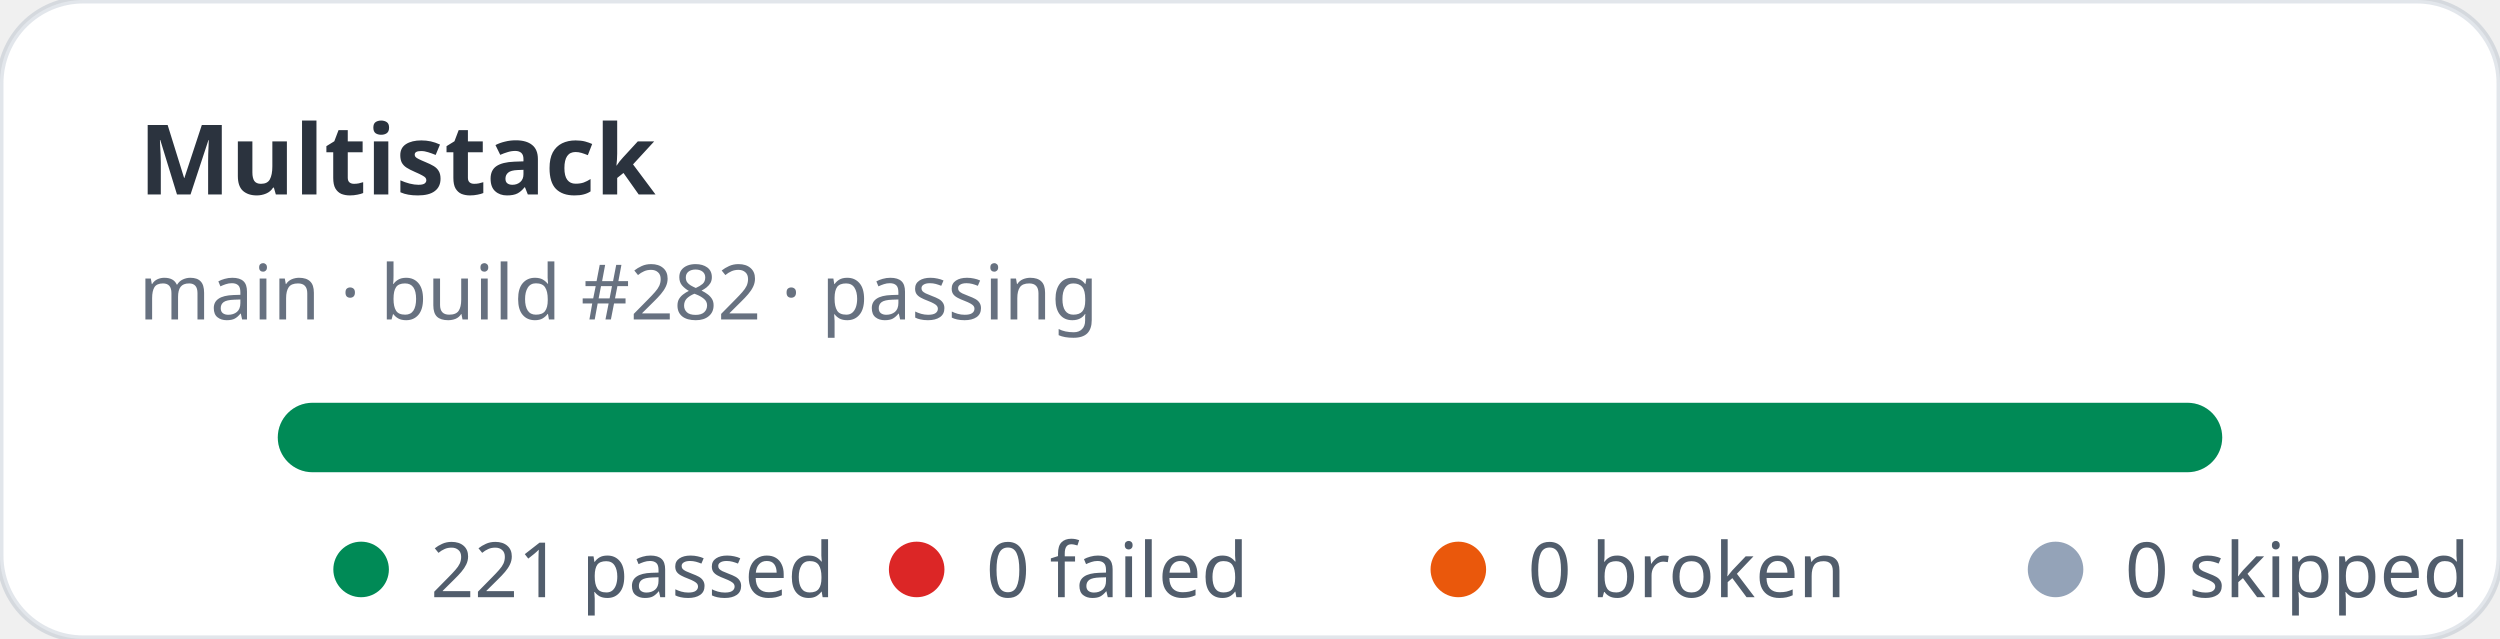
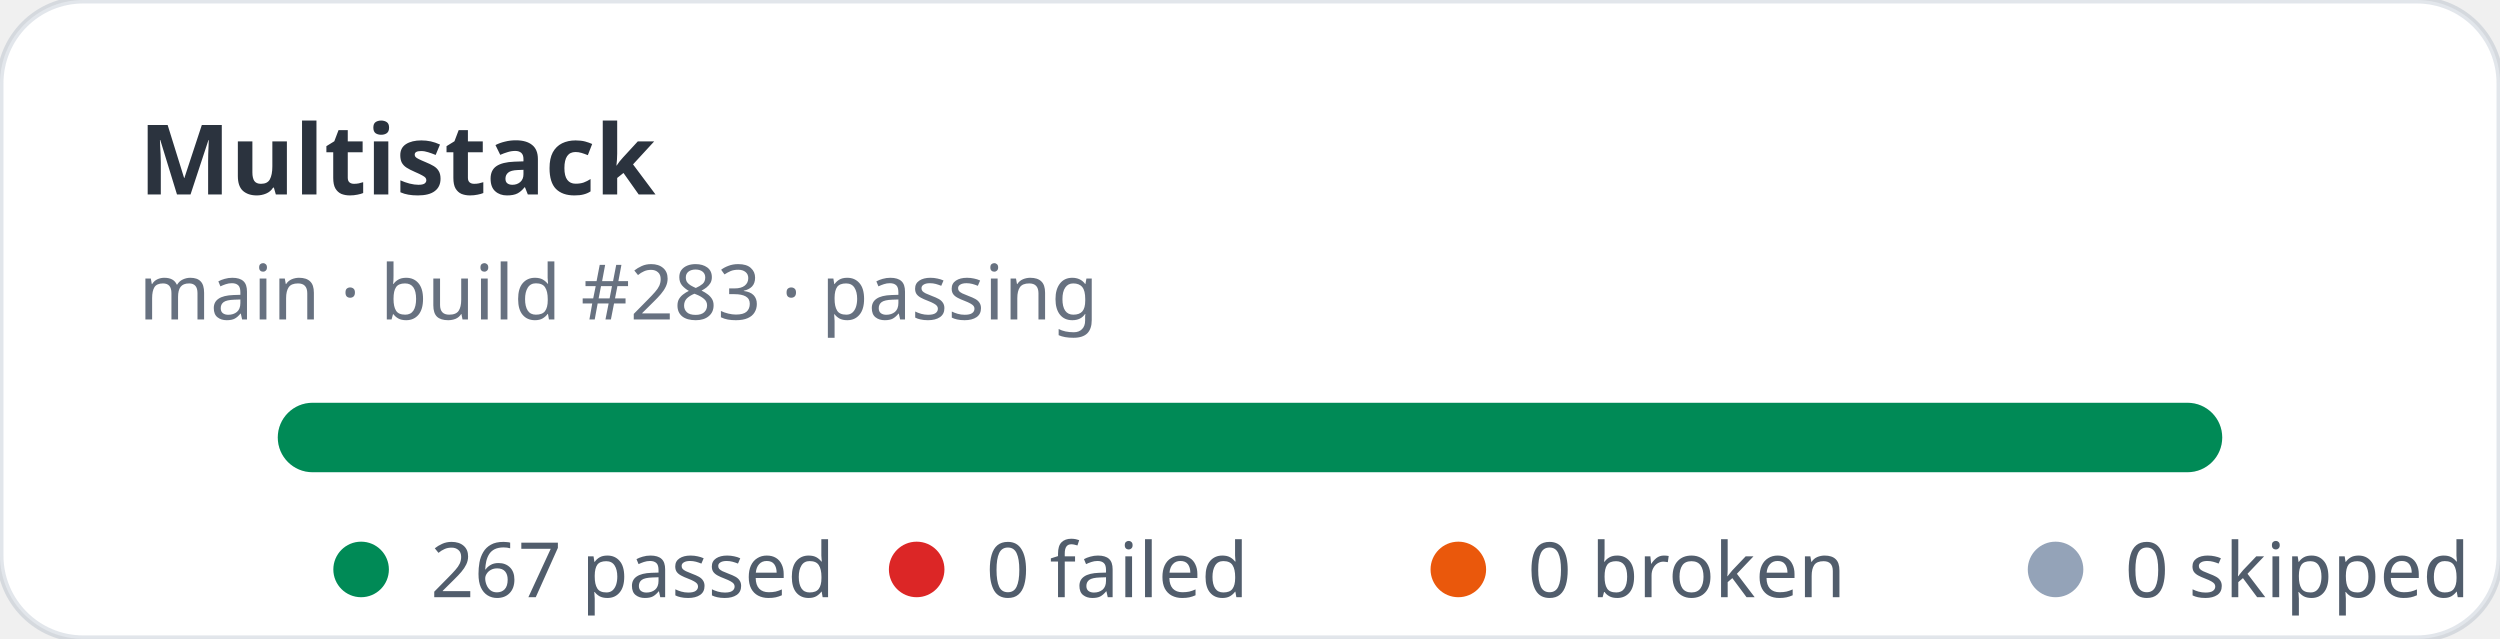
- <svg xmlns="http://www.w3.org/2000/svg" width="360" height="92" viewBox="0 0 360 92" role="img" aria-label="Multistack stats: 221 passed, 0 failed">
+ <svg xmlns="http://www.w3.org/2000/svg" width="360" height="92" viewBox="0 0 360 92" role="img" aria-label="Multistack stats: 267 passed, 0 failed">
  <rect width="360" height="92" rx="12" fill="#ffffff" stroke="rgba(11,48,86,0.12)" />
  <text x="20" y="28" fill="rgba(1,10,24,0.83)" font-family="ui-sans-serif,system-ui,sans-serif" font-size="14" font-weight="700">Multistack</text>
-   <text x="20" y="46" fill="rgba(2,19,44,0.6)" font-family="ui-sans-serif,system-ui,sans-serif" font-size="11">main · build #282 · passing</text>
+   <text x="20" y="46" fill="rgba(2,19,44,0.6)" font-family="ui-sans-serif,system-ui,sans-serif" font-size="11">main · build #283 · passing</text>
  <rect x="40" y="58" width="280" height="10" rx="5" fill="#e2e8f0" />
  <rect x="40" y="58" width="280" height="10" rx="5" fill="#008a56" />
  <g font-family="ui-sans-serif,system-ui,sans-serif" font-size="11" fill="rgba(1,18,40,0.68)">
    <circle cx="52" cy="82" r="4" fill="#008a56" />
-     <text x="62" y="86">221 passed</text>
+     <text x="62" y="86">267 passed</text>
    <circle cx="132" cy="82" r="4" fill="#dc2626" />
    <text x="142" y="86">0 failed</text>
    <circle cx="210" cy="82" r="4" fill="#ea580c" />
    <text x="220" y="86">0 broken</text>
    <circle cx="296" cy="82" r="4" fill="#94a3b8" />
    <text x="306" y="86">0 skipped</text>
  </g>
</svg>
